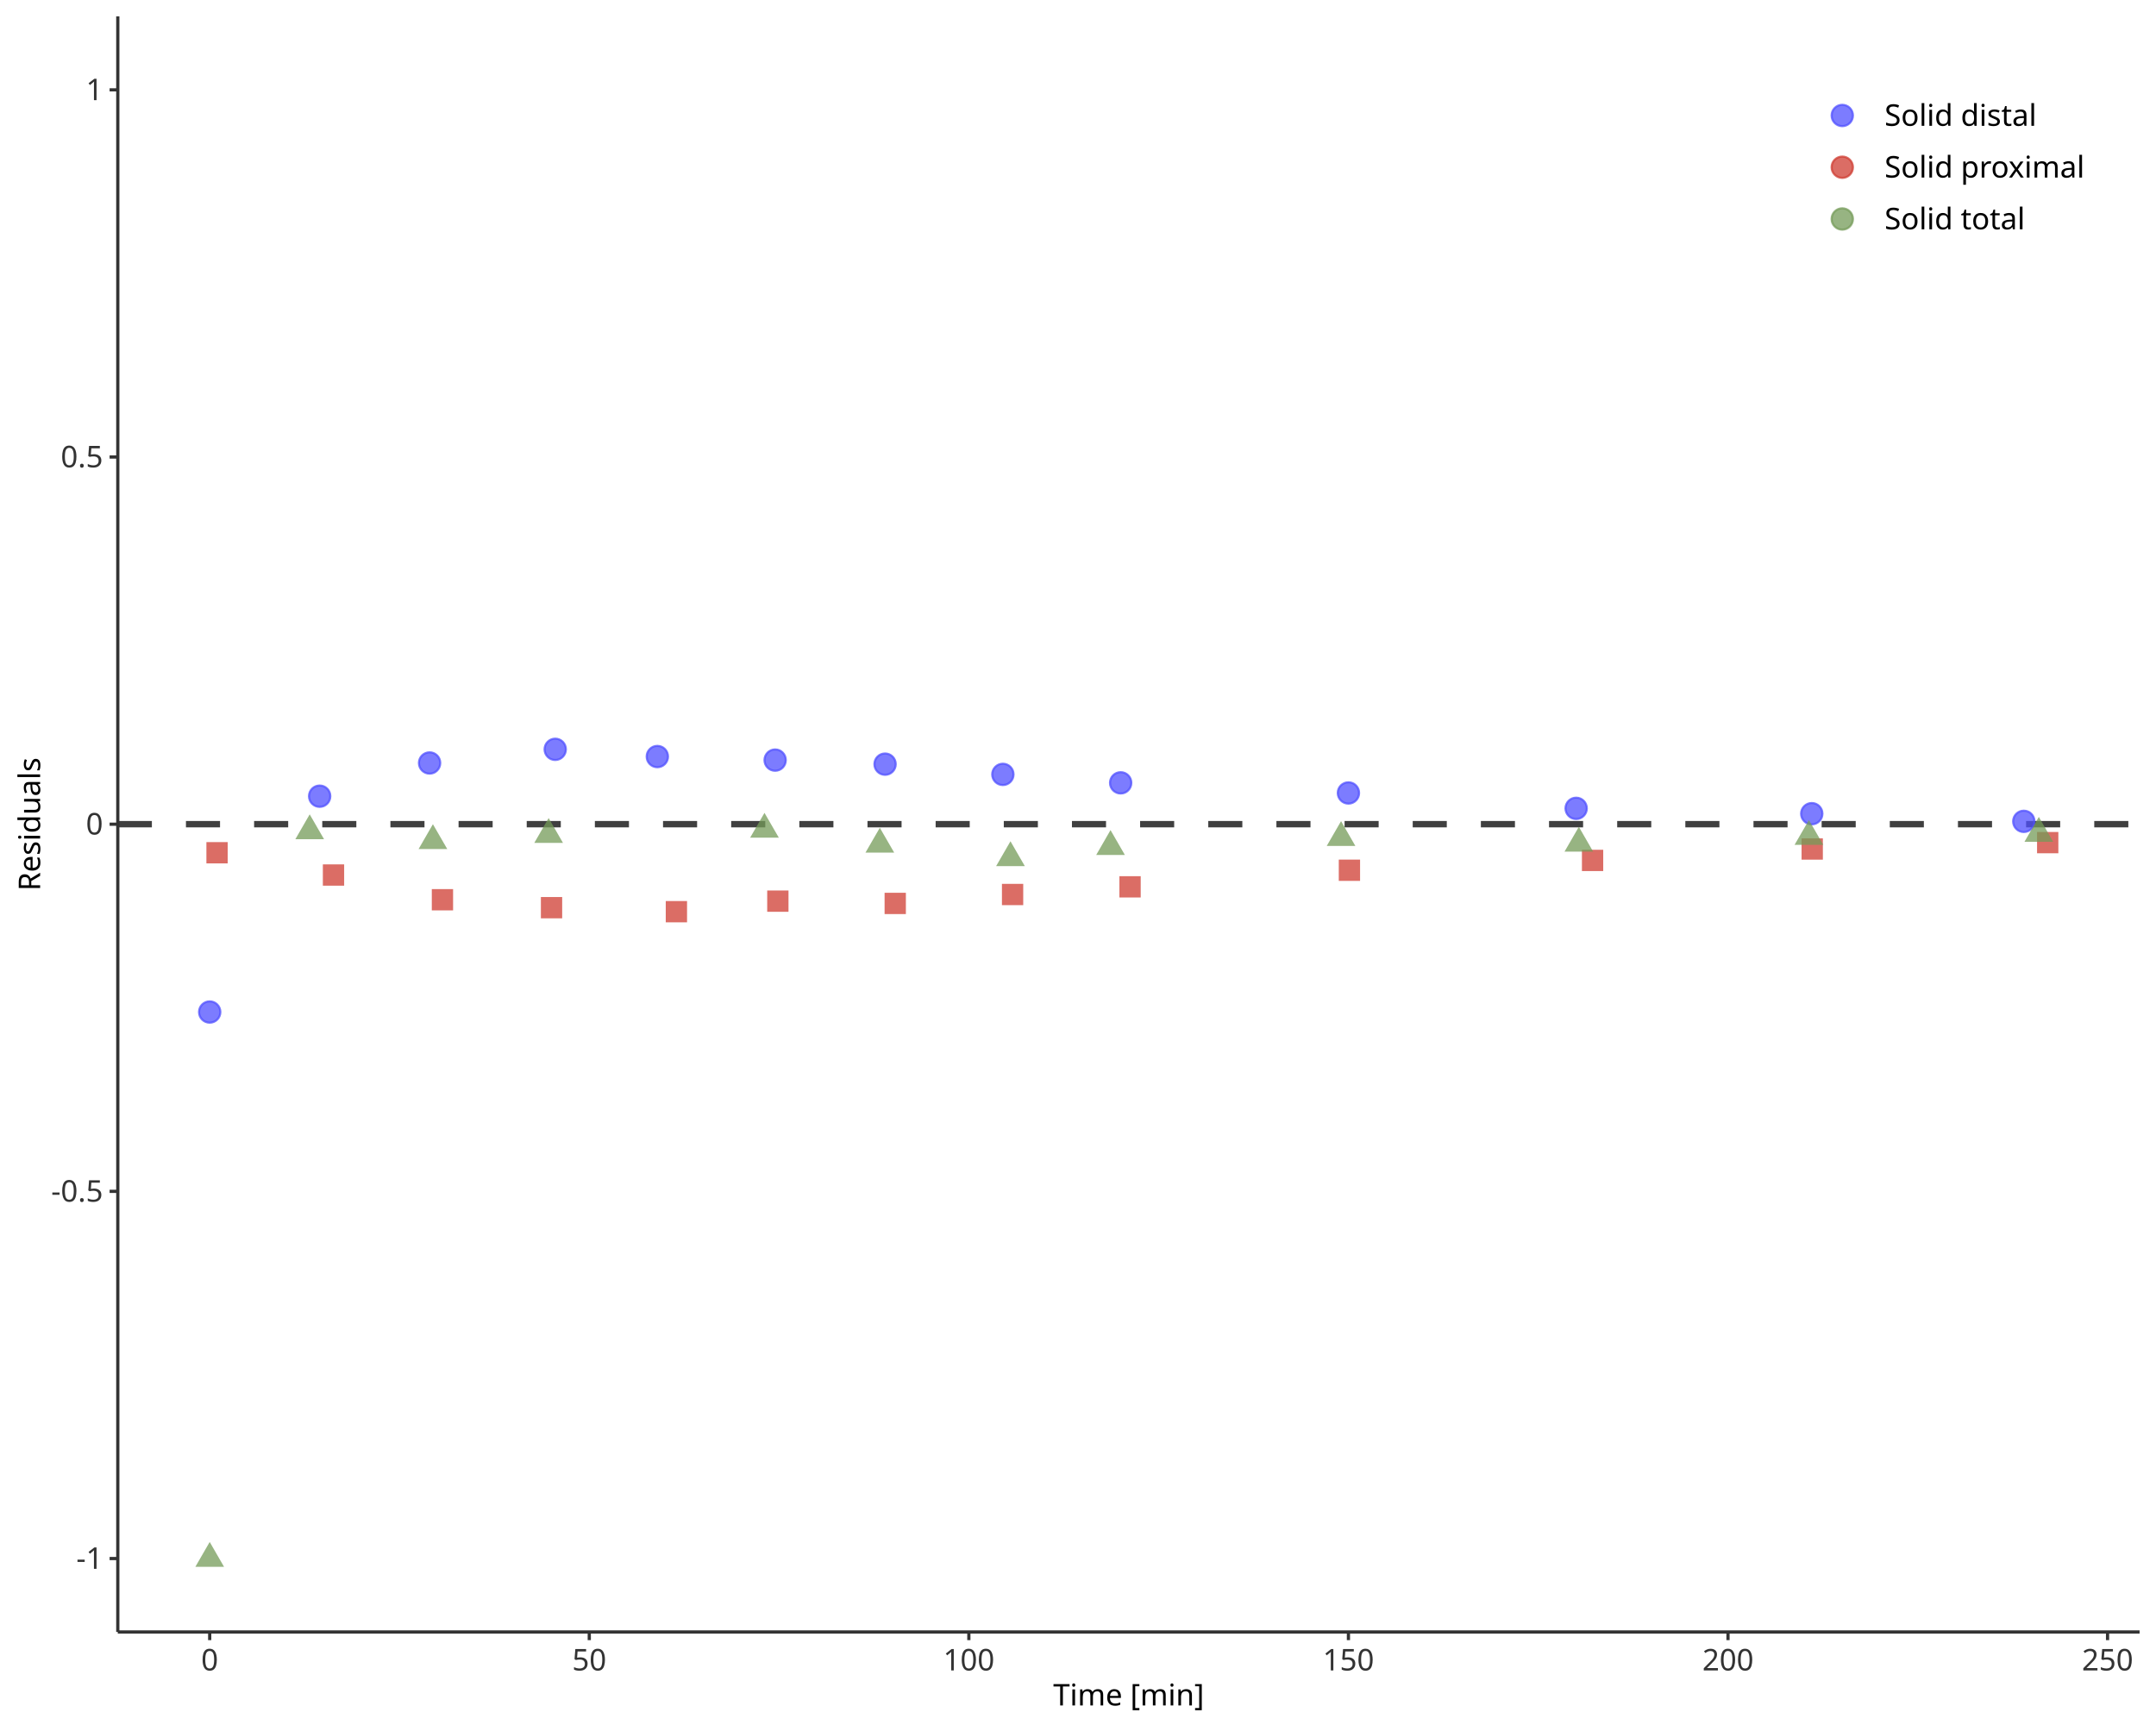
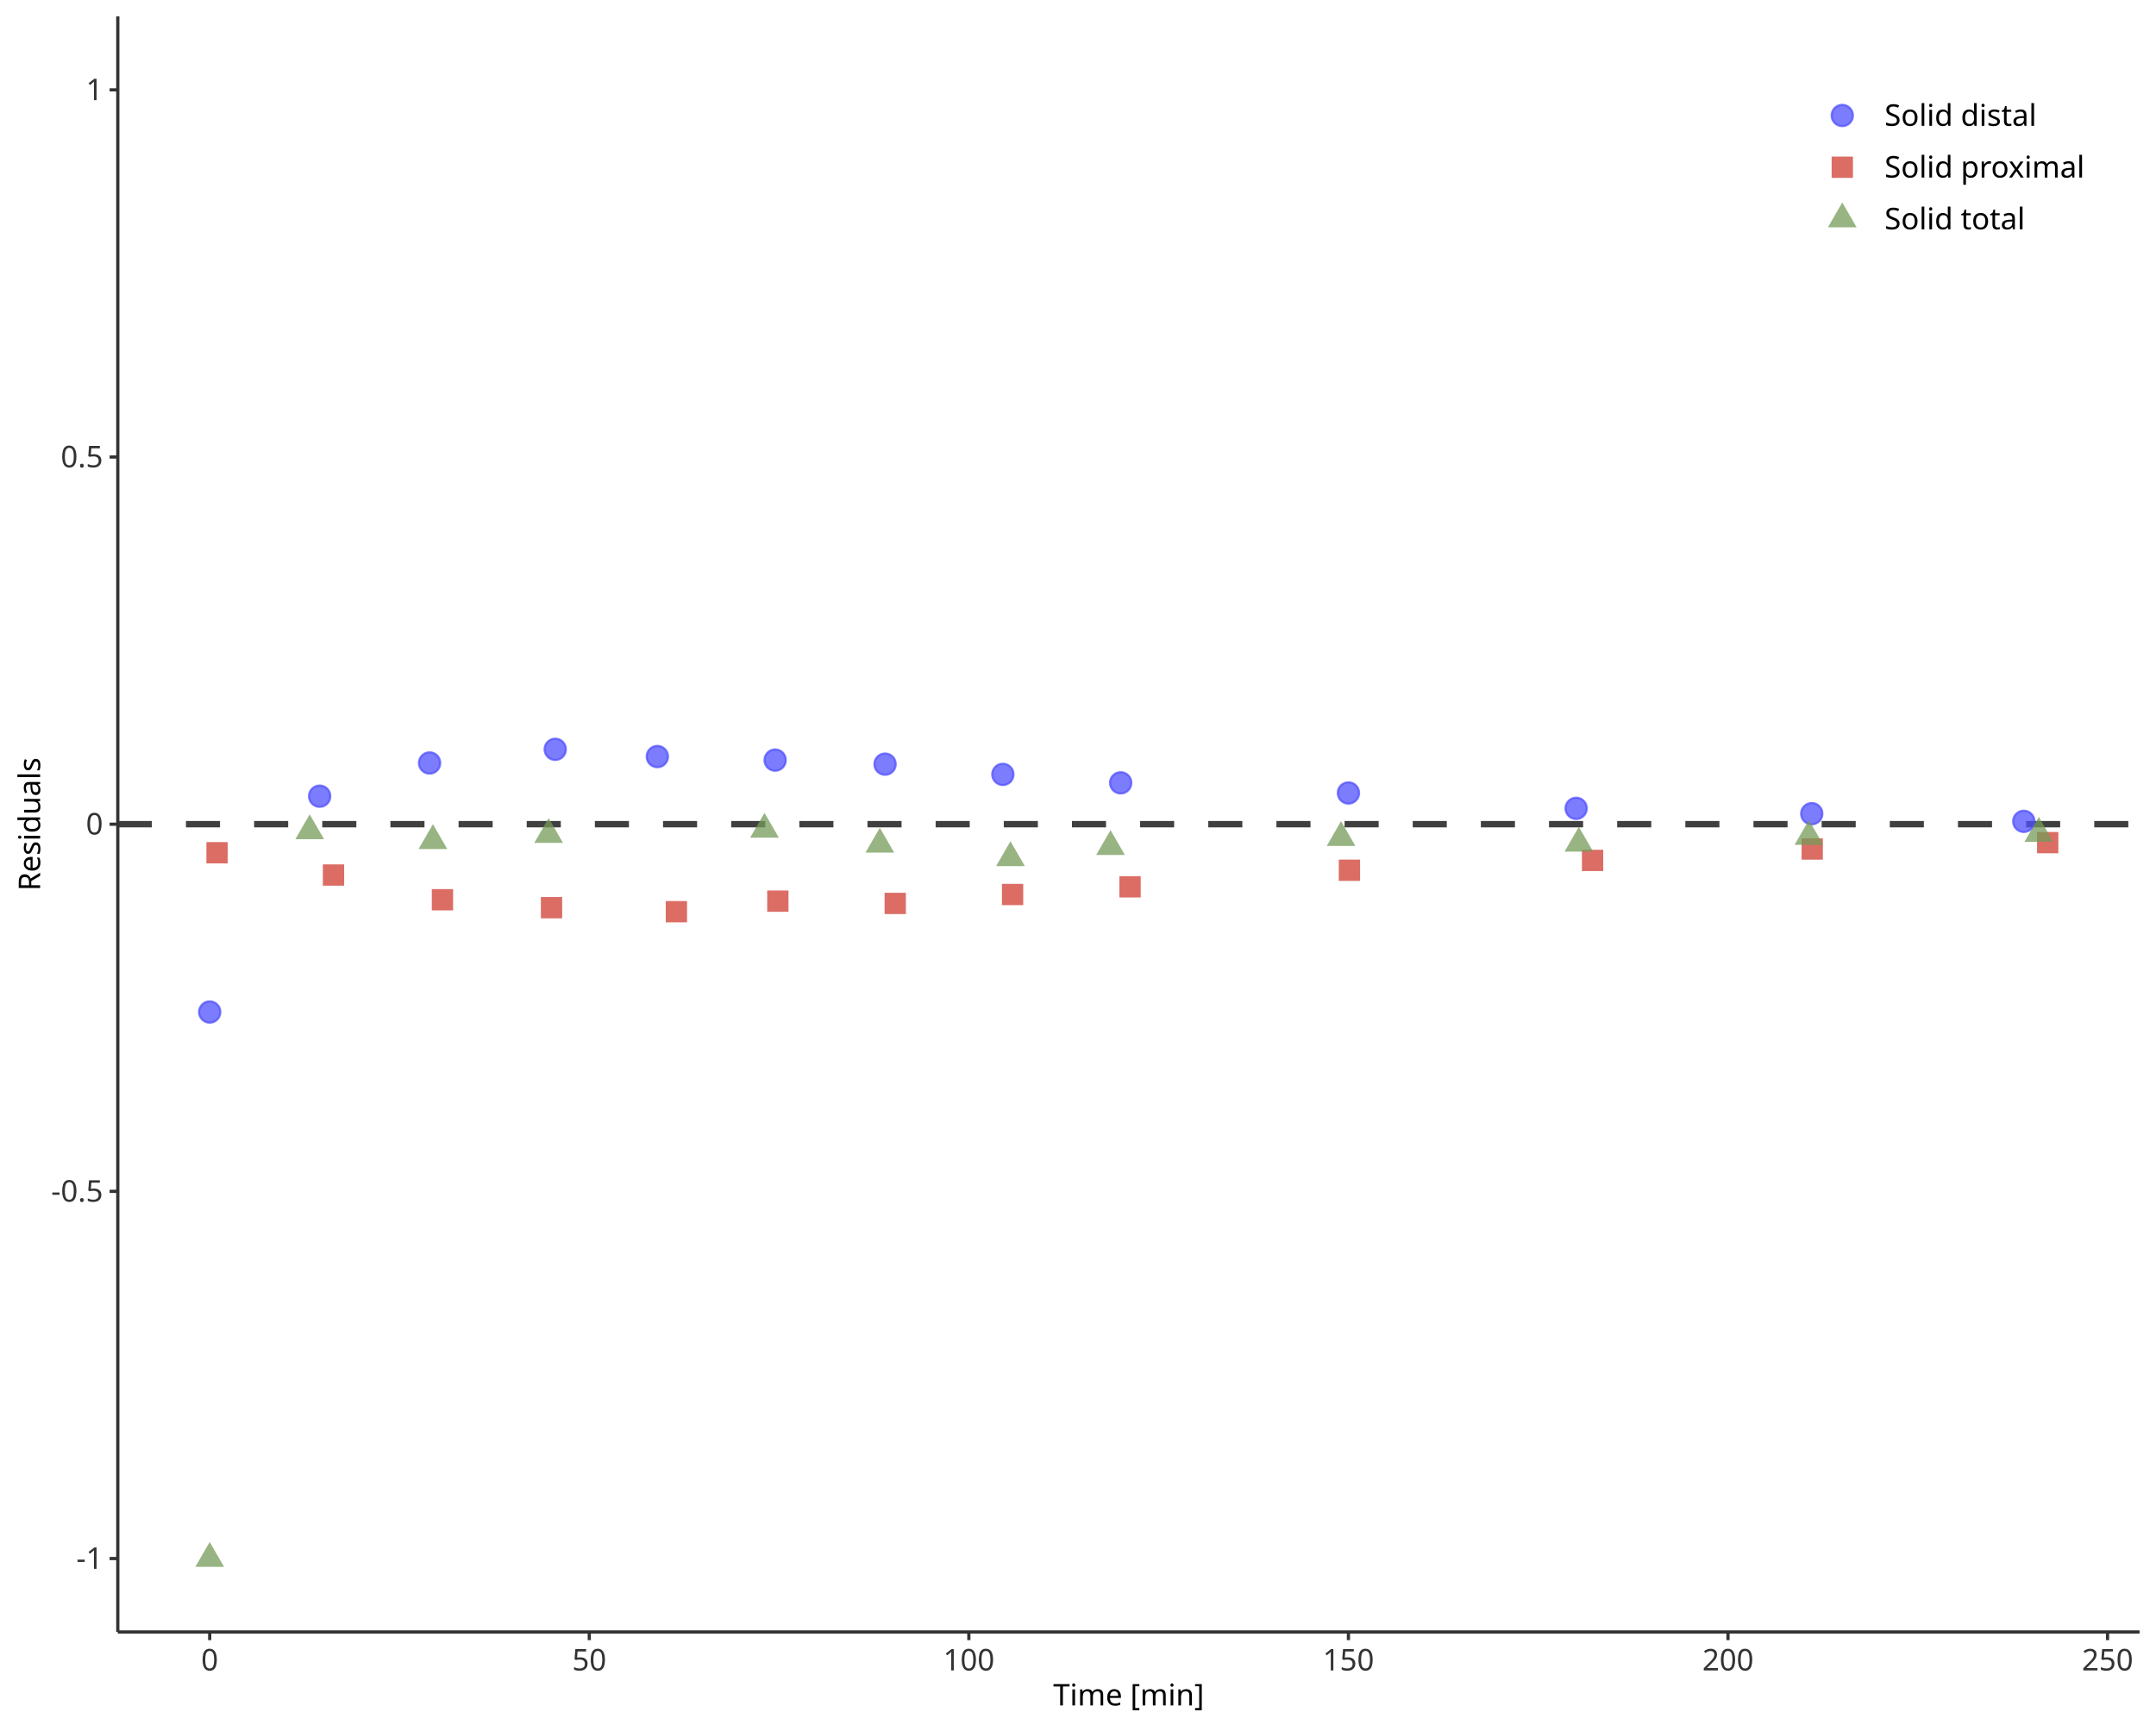
<svg xmlns="http://www.w3.org/2000/svg" class="svglite" data-engine-version="2.0" width="720.00pt" height="576.00pt" viewBox="0 0 720.00 576.00">
  <defs>
    <style type="text/css">
    .svglite line, .svglite polyline, .svglite polygon, .svglite path, .svglite rect, .svglite circle {
      fill: none;
      stroke: #000000;
      stroke-linecap: round;
      stroke-linejoin: round;
      stroke-miterlimit: 10.00;
    }
  </style>
  </defs>
  <rect width="100%" height="100%" style="stroke: none; fill: #FFFFFF;" />
  <defs>
    <clipPath id="cpMC4wMHw3MjAuMDB8MC4wMHw1NzYuMDA=">
      <rect x="0.00" y="0.00" width="720.00" height="576.00" />
    </clipPath>
  </defs>
  <g clip-path="url(#cpMC4wMHw3MjAuMDB8MC4wMHw1NzYuMDA=)">
    <rect x="0.00" y="0.00" width="720.00" height="576.00" style="stroke-width: 1.07; stroke: none; fill: #FFFFFF;" />
  </g>
  <defs>
    <clipPath id="cpMzkuMzR8NzE0LjUyfDUuNDh8NTQ0Ljkz">
      <rect x="39.34" y="5.48" width="675.18" height="539.45" />
    </clipPath>
  </defs>
  <g clip-path="url(#cpMzkuMzR8NzE0LjUyfDUuNDh8NTQ0Ljkz)">
    <rect x="39.34" y="5.48" width="675.18" height="539.45" style="stroke-width: 1.07; stroke: none; fill: #FFFFFF;" />
  </g>
  <g clip-path="url(#cpMC4wMHw3MjAuMDB8MC4wMHw1NzYuMDA=)">
</g>
  <g clip-path="url(#cpMzkuMzR8NzE0LjUyfDUuNDh8NTQ0Ljkz)">
</g>
  <g clip-path="url(#cpMC4wMHw3MjAuMDB8MC4wMHw1NzYuMDA=)">
</g>
  <g clip-path="url(#cpMzkuMzR8NzE0LjUyfDUuNDh8NTQ0Ljkz)">
</g>
  <g clip-path="url(#cpMC4wMHw3MjAuMDB8MC4wMHw1NzYuMDA=)">
</g>
  <g clip-path="url(#cpMzkuMzR8NzE0LjUyfDUuNDh8NTQ0Ljkz)">
</g>
  <g clip-path="url(#cpMC4wMHw3MjAuMDB8MC4wMHw1NzYuMDA=)">
</g>
  <g clip-path="url(#cpMzkuMzR8NzE0LjUyfDUuNDh8NTQ0Ljkz)">
</g>
  <g clip-path="url(#cpMC4wMHw3MjAuMDB8MC4wMHw1NzYuMDA=)">
</g>
  <g clip-path="url(#cpMzkuMzR8NzE0LjUyfDUuNDh8NTQ0Ljkz)">
</g>
  <g clip-path="url(#cpMC4wMHw3MjAuMDB8MC4wMHw1NzYuMDA=)">
</g>
  <g clip-path="url(#cpMzkuMzR8NzE0LjUyfDUuNDh8NTQ0Ljkz)">
</g>
  <g clip-path="url(#cpMC4wMHw3MjAuMDB8MC4wMHw1NzYuMDA=)">
</g>
  <g clip-path="url(#cpMzkuMzR8NzE0LjUyfDUuNDh8NTQ0Ljkz)">
</g>
  <g clip-path="url(#cpMC4wMHw3MjAuMDB8MC4wMHw1NzYuMDA=)">
</g>
  <g clip-path="url(#cpMzkuMzR8NzE0LjUyfDUuNDh8NTQ0Ljkz)">
</g>
  <g clip-path="url(#cpMC4wMHw3MjAuMDB8MC4wMHw1NzYuMDA=)">
</g>
  <g clip-path="url(#cpMzkuMzR8NzE0LjUyfDUuNDh8NTQ0Ljkz)">
</g>
  <g clip-path="url(#cpMC4wMHw3MjAuMDB8MC4wMHw1NzYuMDA=)">
</g>
  <g clip-path="url(#cpMzkuMzR8NzE0LjUyfDUuNDh8NTQ0Ljkz)">
</g>
  <g clip-path="url(#cpMC4wMHw3MjAuMDB8MC4wMHw1NzYuMDA=)">
</g>
  <g clip-path="url(#cpMzkuMzR8NzE0LjUyfDUuNDh8NTQ0Ljkz)">
</g>
  <g clip-path="url(#cpMC4wMHw3MjAuMDB8MC4wMHw1NzYuMDA=)">
</g>
  <g clip-path="url(#cpMzkuMzR8NzE0LjUyfDUuNDh8NTQ0Ljkz)">
</g>
  <g clip-path="url(#cpMC4wMHw3MjAuMDB8MC4wMHw1NzYuMDA=)">
</g>
  <g clip-path="url(#cpMzkuMzR8NzE0LjUyfDUuNDh8NTQ0Ljkz)">
</g>
  <g clip-path="url(#cpMC4wMHw3MjAuMDB8MC4wMHw1NzYuMDA=)">
</g>
  <g clip-path="url(#cpMzkuMzR8NzE0LjUyfDUuNDh8NTQ0Ljkz)">
</g>
  <g clip-path="url(#cpMC4wMHw3MjAuMDB8MC4wMHw1NzYuMDA=)">
</g>
  <g clip-path="url(#cpMzkuMzR8NzE0LjUyfDUuNDh8NTQ0Ljkz)">
</g>
  <g clip-path="url(#cpMC4wMHw3MjAuMDB8MC4wMHw1NzYuMDA=)">
</g>
  <g clip-path="url(#cpMzkuMzR8NzE0LjUyfDUuNDh8NTQ0Ljkz)">
    <line x1="39.34" y1="275.21" x2="714.52" y2="275.21" style="stroke-width: 2.13; stroke: #000000; stroke-opacity: 0.75; stroke-dasharray: 11.38,11.38; stroke-linecap: butt;" />
    <circle cx="70.03" cy="337.93" r="3.56" style="stroke-width: 0.71; stroke: #5050FF; stroke-opacity: 0.75; fill: #5050FF; fill-opacity: 0.75;" />
    <circle cx="106.75" cy="265.86" r="3.56" style="stroke-width: 0.71; stroke: #5050FF; stroke-opacity: 0.75; fill: #5050FF; fill-opacity: 0.75;" />
    <circle cx="143.46" cy="254.77" r="3.56" style="stroke-width: 0.71; stroke: #5050FF; stroke-opacity: 0.75; fill: #5050FF; fill-opacity: 0.75;" />
    <circle cx="185.42" cy="250.21" r="3.56" style="stroke-width: 0.71; stroke: #5050FF; stroke-opacity: 0.75; fill: #5050FF; fill-opacity: 0.75;" />
    <circle cx="219.52" cy="252.62" r="3.56" style="stroke-width: 0.71; stroke: #5050FF; stroke-opacity: 0.75; fill: #5050FF; fill-opacity: 0.75;" />
    <circle cx="258.86" cy="253.81" r="3.56" style="stroke-width: 0.71; stroke: #5050FF; stroke-opacity: 0.75; fill: #5050FF; fill-opacity: 0.75;" />
    <circle cx="295.57" cy="255.16" r="3.56" style="stroke-width: 0.71; stroke: #5050FF; stroke-opacity: 0.75; fill: #5050FF; fill-opacity: 0.75;" />
    <circle cx="334.91" cy="258.58" r="3.56" style="stroke-width: 0.71; stroke: #5050FF; stroke-opacity: 0.75; fill: #5050FF; fill-opacity: 0.75;" />
    <circle cx="374.25" cy="261.40" r="3.56" style="stroke-width: 0.71; stroke: #5050FF; stroke-opacity: 0.75; fill: #5050FF; fill-opacity: 0.75;" />
    <circle cx="450.31" cy="264.78" r="3.56" style="stroke-width: 0.71; stroke: #5050FF; stroke-opacity: 0.75; fill: #5050FF; fill-opacity: 0.75;" />
    <circle cx="526.36" cy="269.92" r="3.56" style="stroke-width: 0.71; stroke: #5050FF; stroke-opacity: 0.75; fill: #5050FF; fill-opacity: 0.75;" />
    <circle cx="605.04" cy="271.70" r="3.56" style="stroke-width: 0.71; stroke: #5050FF; stroke-opacity: 0.75; fill: #5050FF; fill-opacity: 0.75;" />
    <circle cx="675.85" cy="274.26" r="3.56" style="stroke-width: 0.71; stroke: #5050FF; stroke-opacity: 0.75; fill: #5050FF; fill-opacity: 0.75;" />
    <polygon points="68.93,288.30 76.04,288.30 76.04,281.19 68.93,281.19 " style="stroke-width: 0.71; stroke: none; fill: #CE3D32; fill-opacity: 0.75;" />
    <polygon points="107.82,295.74 114.93,295.74 114.93,288.63 107.82,288.63 " style="stroke-width: 0.71; stroke: none; fill: #CE3D32; fill-opacity: 0.75;" />
    <polygon points="144.20,303.99 151.31,303.99 151.31,296.88 144.20,296.88 " style="stroke-width: 0.71; stroke: none; fill: #CE3D32; fill-opacity: 0.75;" />
    <polygon points="180.63,306.64 187.74,306.64 187.74,299.53 180.63,299.53 " style="stroke-width: 0.71; stroke: none; fill: #CE3D32; fill-opacity: 0.75;" />
    <polygon points="222.33,307.98 229.44,307.98 229.44,300.87 222.33,300.87 " style="stroke-width: 0.71; stroke: none; fill: #CE3D32; fill-opacity: 0.75;" />
    <polygon points="256.21,304.46 263.32,304.46 263.32,297.35 256.21,297.35 " style="stroke-width: 0.71; stroke: none; fill: #CE3D32; fill-opacity: 0.75;" />
    <polygon points="295.41,305.22 302.52,305.22 302.52,298.11 295.41,298.11 " style="stroke-width: 0.71; stroke: none; fill: #CE3D32; fill-opacity: 0.75;" />
    <polygon points="334.60,302.24 341.71,302.24 341.71,295.13 334.60,295.13 " style="stroke-width: 0.71; stroke: none; fill: #CE3D32; fill-opacity: 0.75;" />
    <polygon points="373.83,299.68 380.94,299.68 380.94,292.57 373.83,292.57 " style="stroke-width: 0.71; stroke: none; fill: #CE3D32; fill-opacity: 0.75;" />
    <polygon points="447.09,294.14 454.20,294.14 454.20,287.03 447.09,287.03 " style="stroke-width: 0.71; stroke: none; fill: #CE3D32; fill-opacity: 0.75;" />
    <polygon points="528.29,290.86 535.40,290.86 535.40,283.75 528.29,283.75 " style="stroke-width: 0.71; stroke: none; fill: #CE3D32; fill-opacity: 0.75;" />
    <polygon points="601.64,287.05 608.75,287.05 608.75,279.94 601.64,279.94 " style="stroke-width: 0.71; stroke: none; fill: #CE3D32; fill-opacity: 0.75;" />
    <polygon points="680.28,284.92 687.39,284.92 687.39,277.81 680.28,277.81 " style="stroke-width: 0.71; stroke: none; fill: #CE3D32; fill-opacity: 0.75;" />
    <polygon points="70.03,514.88 74.82,523.18 65.24,523.18 " style="stroke-width: 0.71; stroke: none; fill: #749B58; fill-opacity: 0.75;" />
    <polygon points="103.42,271.92 108.21,280.22 98.64,280.22 " style="stroke-width: 0.71; stroke: none; fill: #749B58; fill-opacity: 0.75;" />
    <polygon points="144.57,275.21 149.36,283.50 139.79,283.50 " style="stroke-width: 0.71; stroke: none; fill: #749B58; fill-opacity: 0.75;" />
    <polygon points="183.22,273.16 188.01,281.45 178.43,281.45 " style="stroke-width: 0.71; stroke: none; fill: #749B58; fill-opacity: 0.75;" />
    <polygon points="255.30,271.42 260.09,279.71 250.51,279.71 " style="stroke-width: 0.71; stroke: none; fill: #749B58; fill-opacity: 0.75;" />
    <polygon points="293.82,276.40 298.61,284.69 289.03,284.69 " style="stroke-width: 0.71; stroke: none; fill: #749B58; fill-opacity: 0.75;" />
    <polygon points="337.45,280.91 342.24,289.20 332.66,289.20 " style="stroke-width: 0.71; stroke: none; fill: #749B58; fill-opacity: 0.75;" />
    <polygon points="370.86,277.18 375.65,285.48 366.08,285.48 " style="stroke-width: 0.71; stroke: none; fill: #749B58; fill-opacity: 0.75;" />
    <polygon points="447.85,274.18 452.63,282.48 443.06,282.48 " style="stroke-width: 0.71; stroke: none; fill: #749B58; fill-opacity: 0.75;" />
    <polygon points="527.26,276.09 532.04,284.38 522.47,284.38 " style="stroke-width: 0.71; stroke: none; fill: #749B58; fill-opacity: 0.75;" />
    <polygon points="604.09,273.81 608.88,282.10 599.30,282.10 " style="stroke-width: 0.71; stroke: none; fill: #749B58; fill-opacity: 0.75;" />
    <polygon points="680.87,272.78 685.66,281.08 676.08,281.08 " style="stroke-width: 0.71; stroke: none; fill: #749B58; fill-opacity: 0.75;" />
  </g>
  <g clip-path="url(#cpMC4wMHw3MjAuMDB8MC4wMHw1NzYuMDA=)">
    <polyline points="39.34,544.93 39.34,5.48 " style="stroke-width: 1.07; stroke: #333333; stroke-linecap: butt;" />
    <text x="34.41" y="523.85" text-anchor="end" style="font-size: 10.00px; fill: #333333; font-family: sans;" textLength="8.89px" lengthAdjust="spacingAndGlyphs">-1</text>
    <text x="34.41" y="401.25" text-anchor="end" style="font-size: 10.00px; fill: #333333; font-family: sans;" textLength="17.23px" lengthAdjust="spacingAndGlyphs">-0.5</text>
    <text x="34.41" y="278.65" text-anchor="end" style="font-size: 10.00px; fill: #333333; font-family: sans;" textLength="5.56px" lengthAdjust="spacingAndGlyphs">0</text>
    <text x="34.41" y="156.04" text-anchor="end" style="font-size: 10.00px; fill: #333333; font-family: sans;" textLength="13.90px" lengthAdjust="spacingAndGlyphs">0.5</text>
    <text x="34.41" y="33.44" text-anchor="end" style="font-size: 10.00px; fill: #333333; font-family: sans;" textLength="5.56px" lengthAdjust="spacingAndGlyphs">1</text>
    <polyline points="36.60,520.41 39.34,520.41 " style="stroke-width: 1.07; stroke: #333333; stroke-linecap: butt;" />
    <polyline points="36.60,397.81 39.34,397.81 " style="stroke-width: 1.07; stroke: #333333; stroke-linecap: butt;" />
    <polyline points="36.60,275.21 39.34,275.21 " style="stroke-width: 1.07; stroke: #333333; stroke-linecap: butt;" />
    <polyline points="36.60,152.60 39.34,152.60 " style="stroke-width: 1.07; stroke: #333333; stroke-linecap: butt;" />
    <polyline points="36.60,30.00 39.34,30.00 " style="stroke-width: 1.07; stroke: #333333; stroke-linecap: butt;" />
    <polyline points="39.34,544.93 714.52,544.93 " style="stroke-width: 1.07; stroke: #333333; stroke-linecap: butt;" />
    <polyline points="70.03,547.67 70.03,544.93 " style="stroke-width: 1.07; stroke: #333333; stroke-linecap: butt;" />
    <polyline points="196.79,547.67 196.79,544.93 " style="stroke-width: 1.07; stroke: #333333; stroke-linecap: butt;" />
    <polyline points="323.55,547.67 323.55,544.93 " style="stroke-width: 1.07; stroke: #333333; stroke-linecap: butt;" />
    <polyline points="450.31,547.67 450.31,544.93 " style="stroke-width: 1.07; stroke: #333333; stroke-linecap: butt;" />
    <polyline points="577.07,547.67 577.07,544.93 " style="stroke-width: 1.07; stroke: #333333; stroke-linecap: butt;" />
    <polyline points="703.82,547.67 703.82,544.93 " style="stroke-width: 1.07; stroke: #333333; stroke-linecap: butt;" />
    <text x="70.03" y="557.78" text-anchor="middle" style="font-size: 10.00px; fill: #333333; font-family: sans;" textLength="5.56px" lengthAdjust="spacingAndGlyphs">0</text>
    <text x="196.79" y="557.78" text-anchor="middle" style="font-size: 10.00px; fill: #333333; font-family: sans;" textLength="11.12px" lengthAdjust="spacingAndGlyphs">50</text>
    <text x="323.55" y="557.78" text-anchor="middle" style="font-size: 10.00px; fill: #333333; font-family: sans;" textLength="16.69px" lengthAdjust="spacingAndGlyphs">100</text>
    <text x="450.31" y="557.78" text-anchor="middle" style="font-size: 10.00px; fill: #333333; font-family: sans;" textLength="16.69px" lengthAdjust="spacingAndGlyphs">150</text>
    <text x="577.07" y="557.78" text-anchor="middle" style="font-size: 10.00px; fill: #333333; font-family: sans;" textLength="16.69px" lengthAdjust="spacingAndGlyphs">200</text>
    <text x="703.82" y="557.78" text-anchor="middle" style="font-size: 10.00px; fill: #333333; font-family: sans;" textLength="16.69px" lengthAdjust="spacingAndGlyphs">250</text>
    <text x="376.93" y="569.48" text-anchor="middle" style="font-size: 10.00px; font-family: sans;" textLength="46.67px" lengthAdjust="spacingAndGlyphs">Time [min]</text>
    <text transform="translate(13.40,275.21) rotate(-90)" text-anchor="middle" style="font-size: 10.00px; font-family: sans;" textLength="43.92px" lengthAdjust="spacingAndGlyphs">Residuals</text>
    <rect x="601.11" y="18.97" width="96.53" height="68.28" style="stroke-width: 1.07; stroke: none; fill: #FFFFFF;" />
    <rect x="606.59" y="29.92" width="17.28" height="17.28" style="stroke-width: 1.07; stroke: none; fill: #FFFFFF;" />
    <circle cx="615.23" cy="38.56" r="3.56" style="stroke-width: 0.71; stroke: #5050FF; stroke-opacity: 0.75; fill: #5050FF; fill-opacity: 0.75;" />
    <rect x="606.59" y="47.20" width="17.28" height="17.28" style="stroke-width: 1.07; stroke: none; fill: #FFFFFF;" />
-     <circle cx="615.23" cy="55.84" r="3.56" style="stroke-width: 0.71; stroke: #CE3D32; stroke-opacity: 0.75; fill: #CE3D32; fill-opacity: 0.75;" />
+     <polygon points="611.68,59.40 618.79,59.40 618.79,52.29 611.68,52.29 " style="stroke-width: 0.71; stroke: none; fill: #CE3D32; fill-opacity: 0.75;" />
    <rect x="606.59" y="64.48" width="17.28" height="17.28" style="stroke-width: 1.07; stroke: none; fill: #FFFFFF;" />
-     <circle cx="615.23" cy="73.12" r="3.56" style="stroke-width: 0.71; stroke: #749B58; stroke-opacity: 0.75; fill: #749B58; fill-opacity: 0.75;" />
+     <polygon points="615.23,67.60 620.02,75.89 610.45,75.89 " style="stroke-width: 0.71; stroke: none; fill: #749B58; fill-opacity: 0.75;" />
    <text x="629.35" y="42.01" style="font-size: 10.00px; font-family: sans;" textLength="48.36px" lengthAdjust="spacingAndGlyphs">Solid distal</text>
    <text x="629.35" y="59.29" style="font-size: 10.00px; font-family: sans;" textLength="62.81px" lengthAdjust="spacingAndGlyphs">Solid proximal</text>
    <text x="629.35" y="76.57" style="font-size: 10.00px; font-family: sans;" textLength="43.91px" lengthAdjust="spacingAndGlyphs">Solid total</text>
  </g>
</svg>
